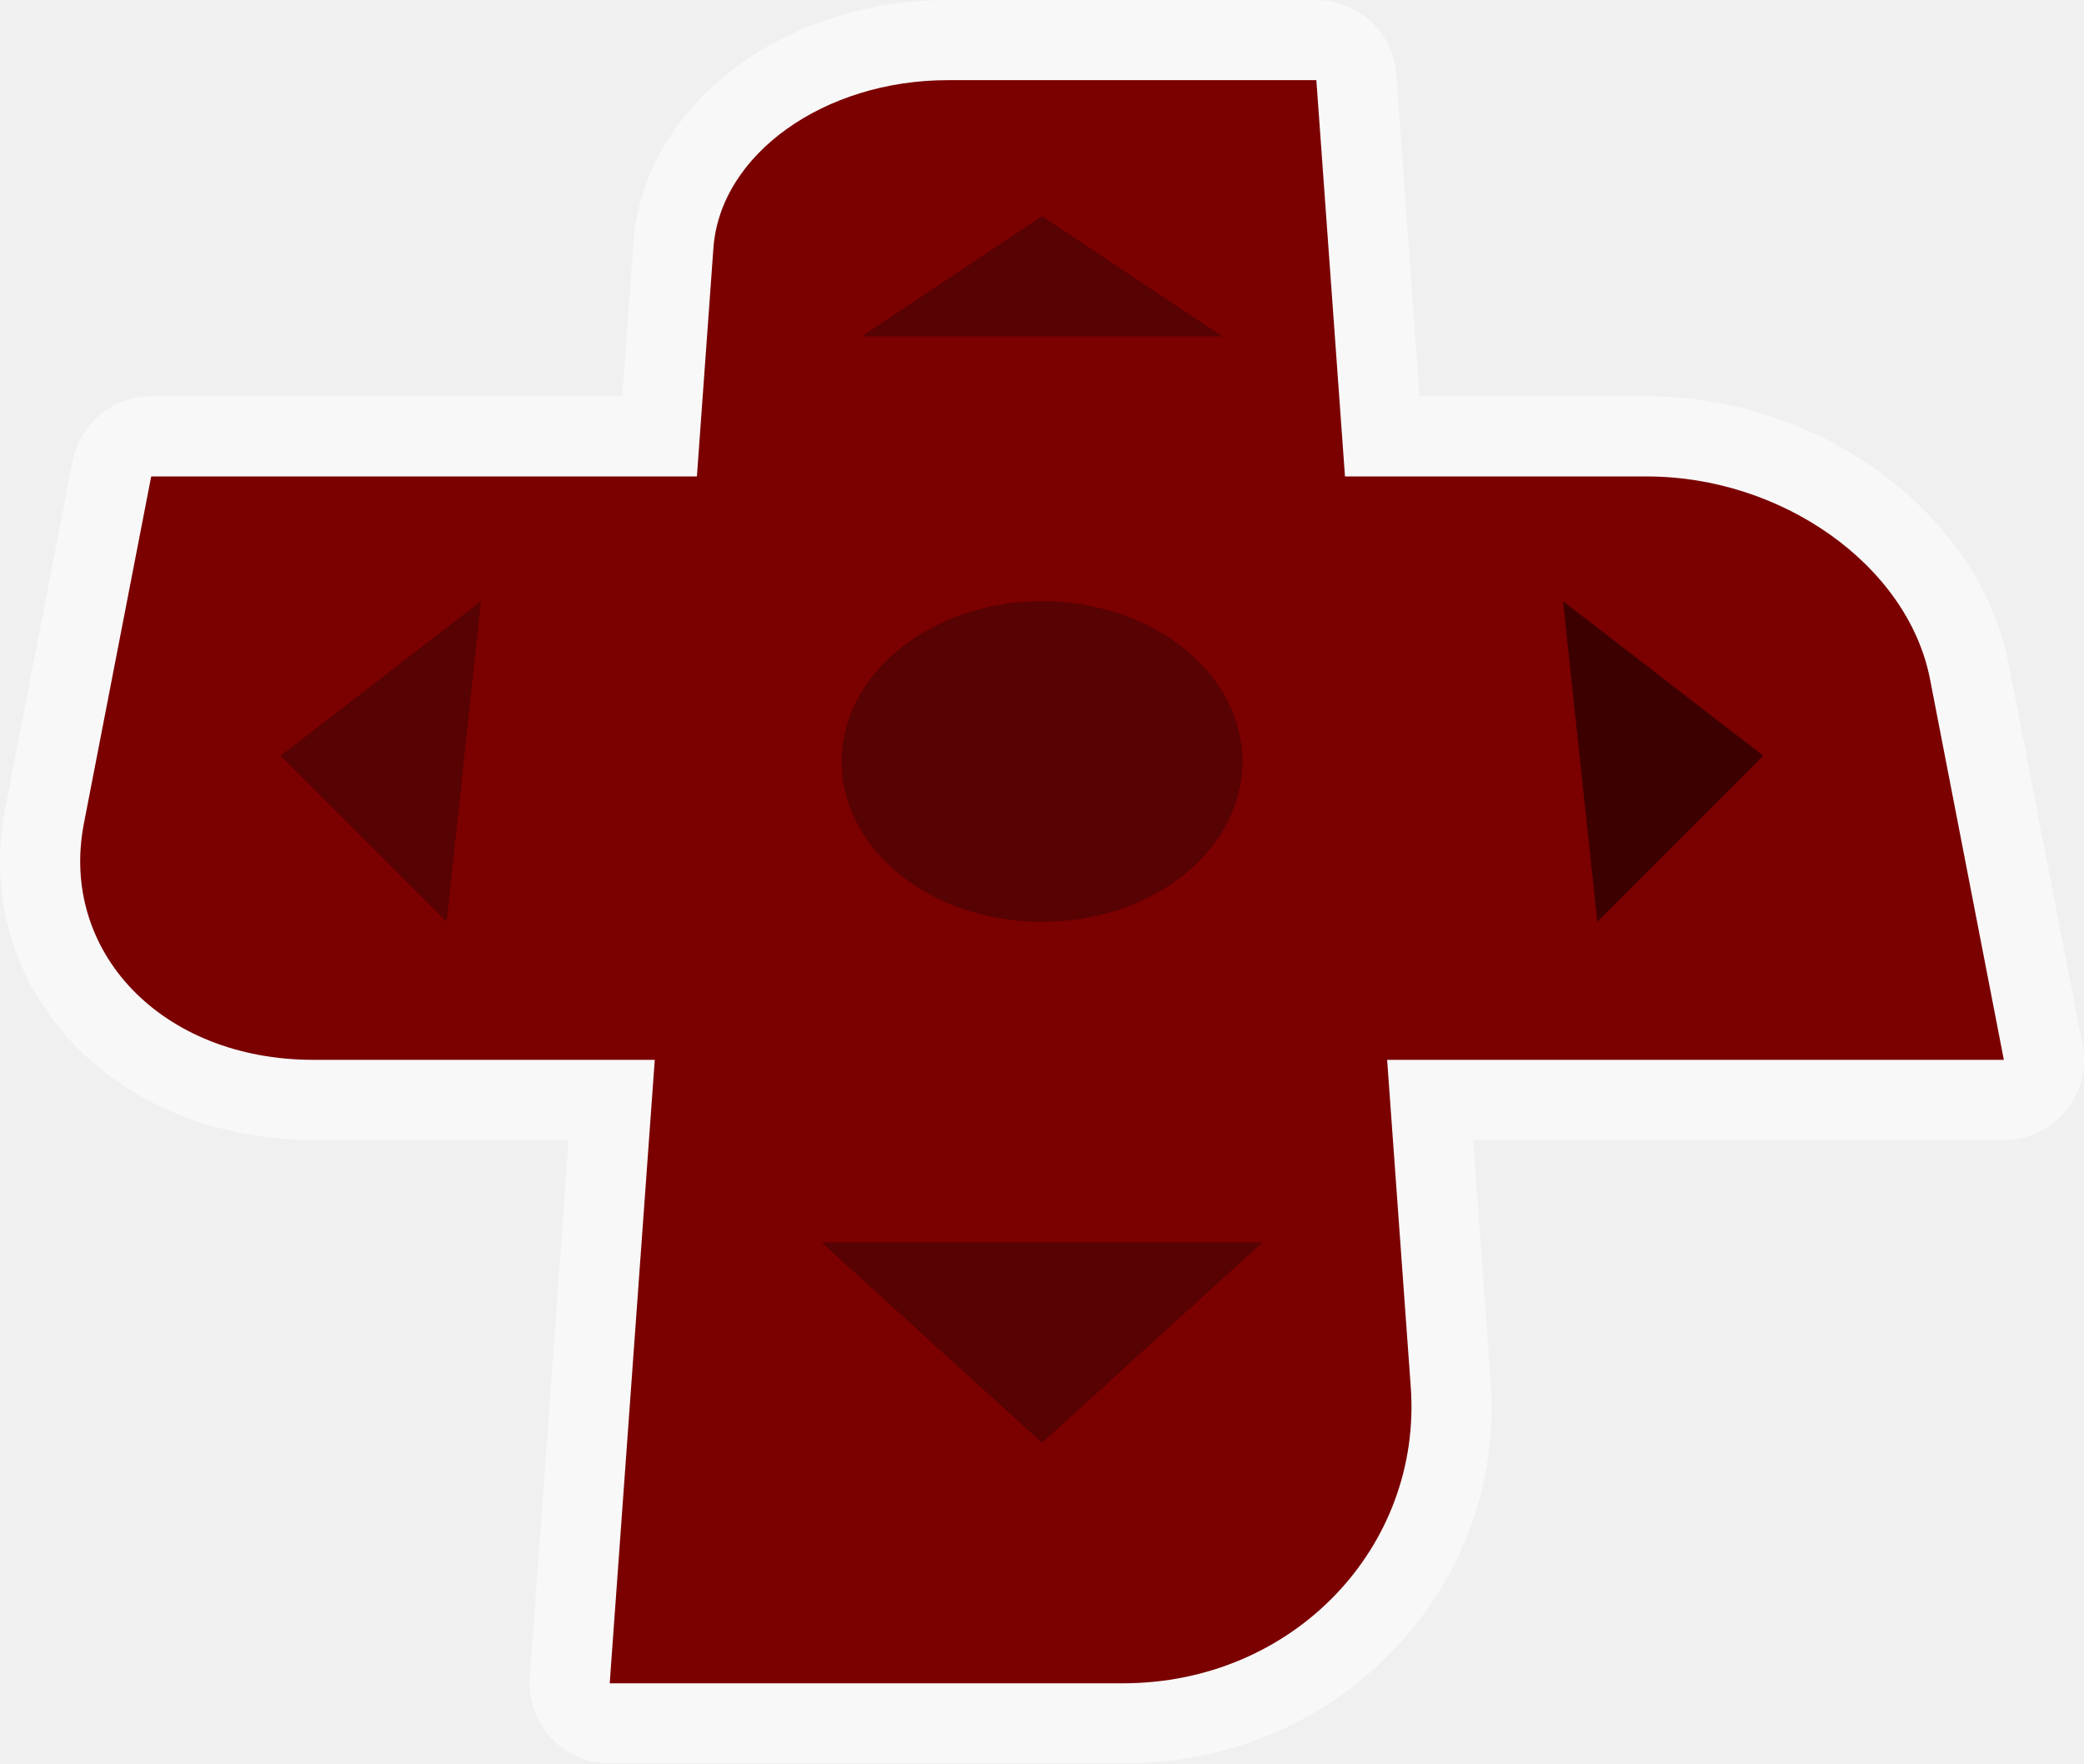
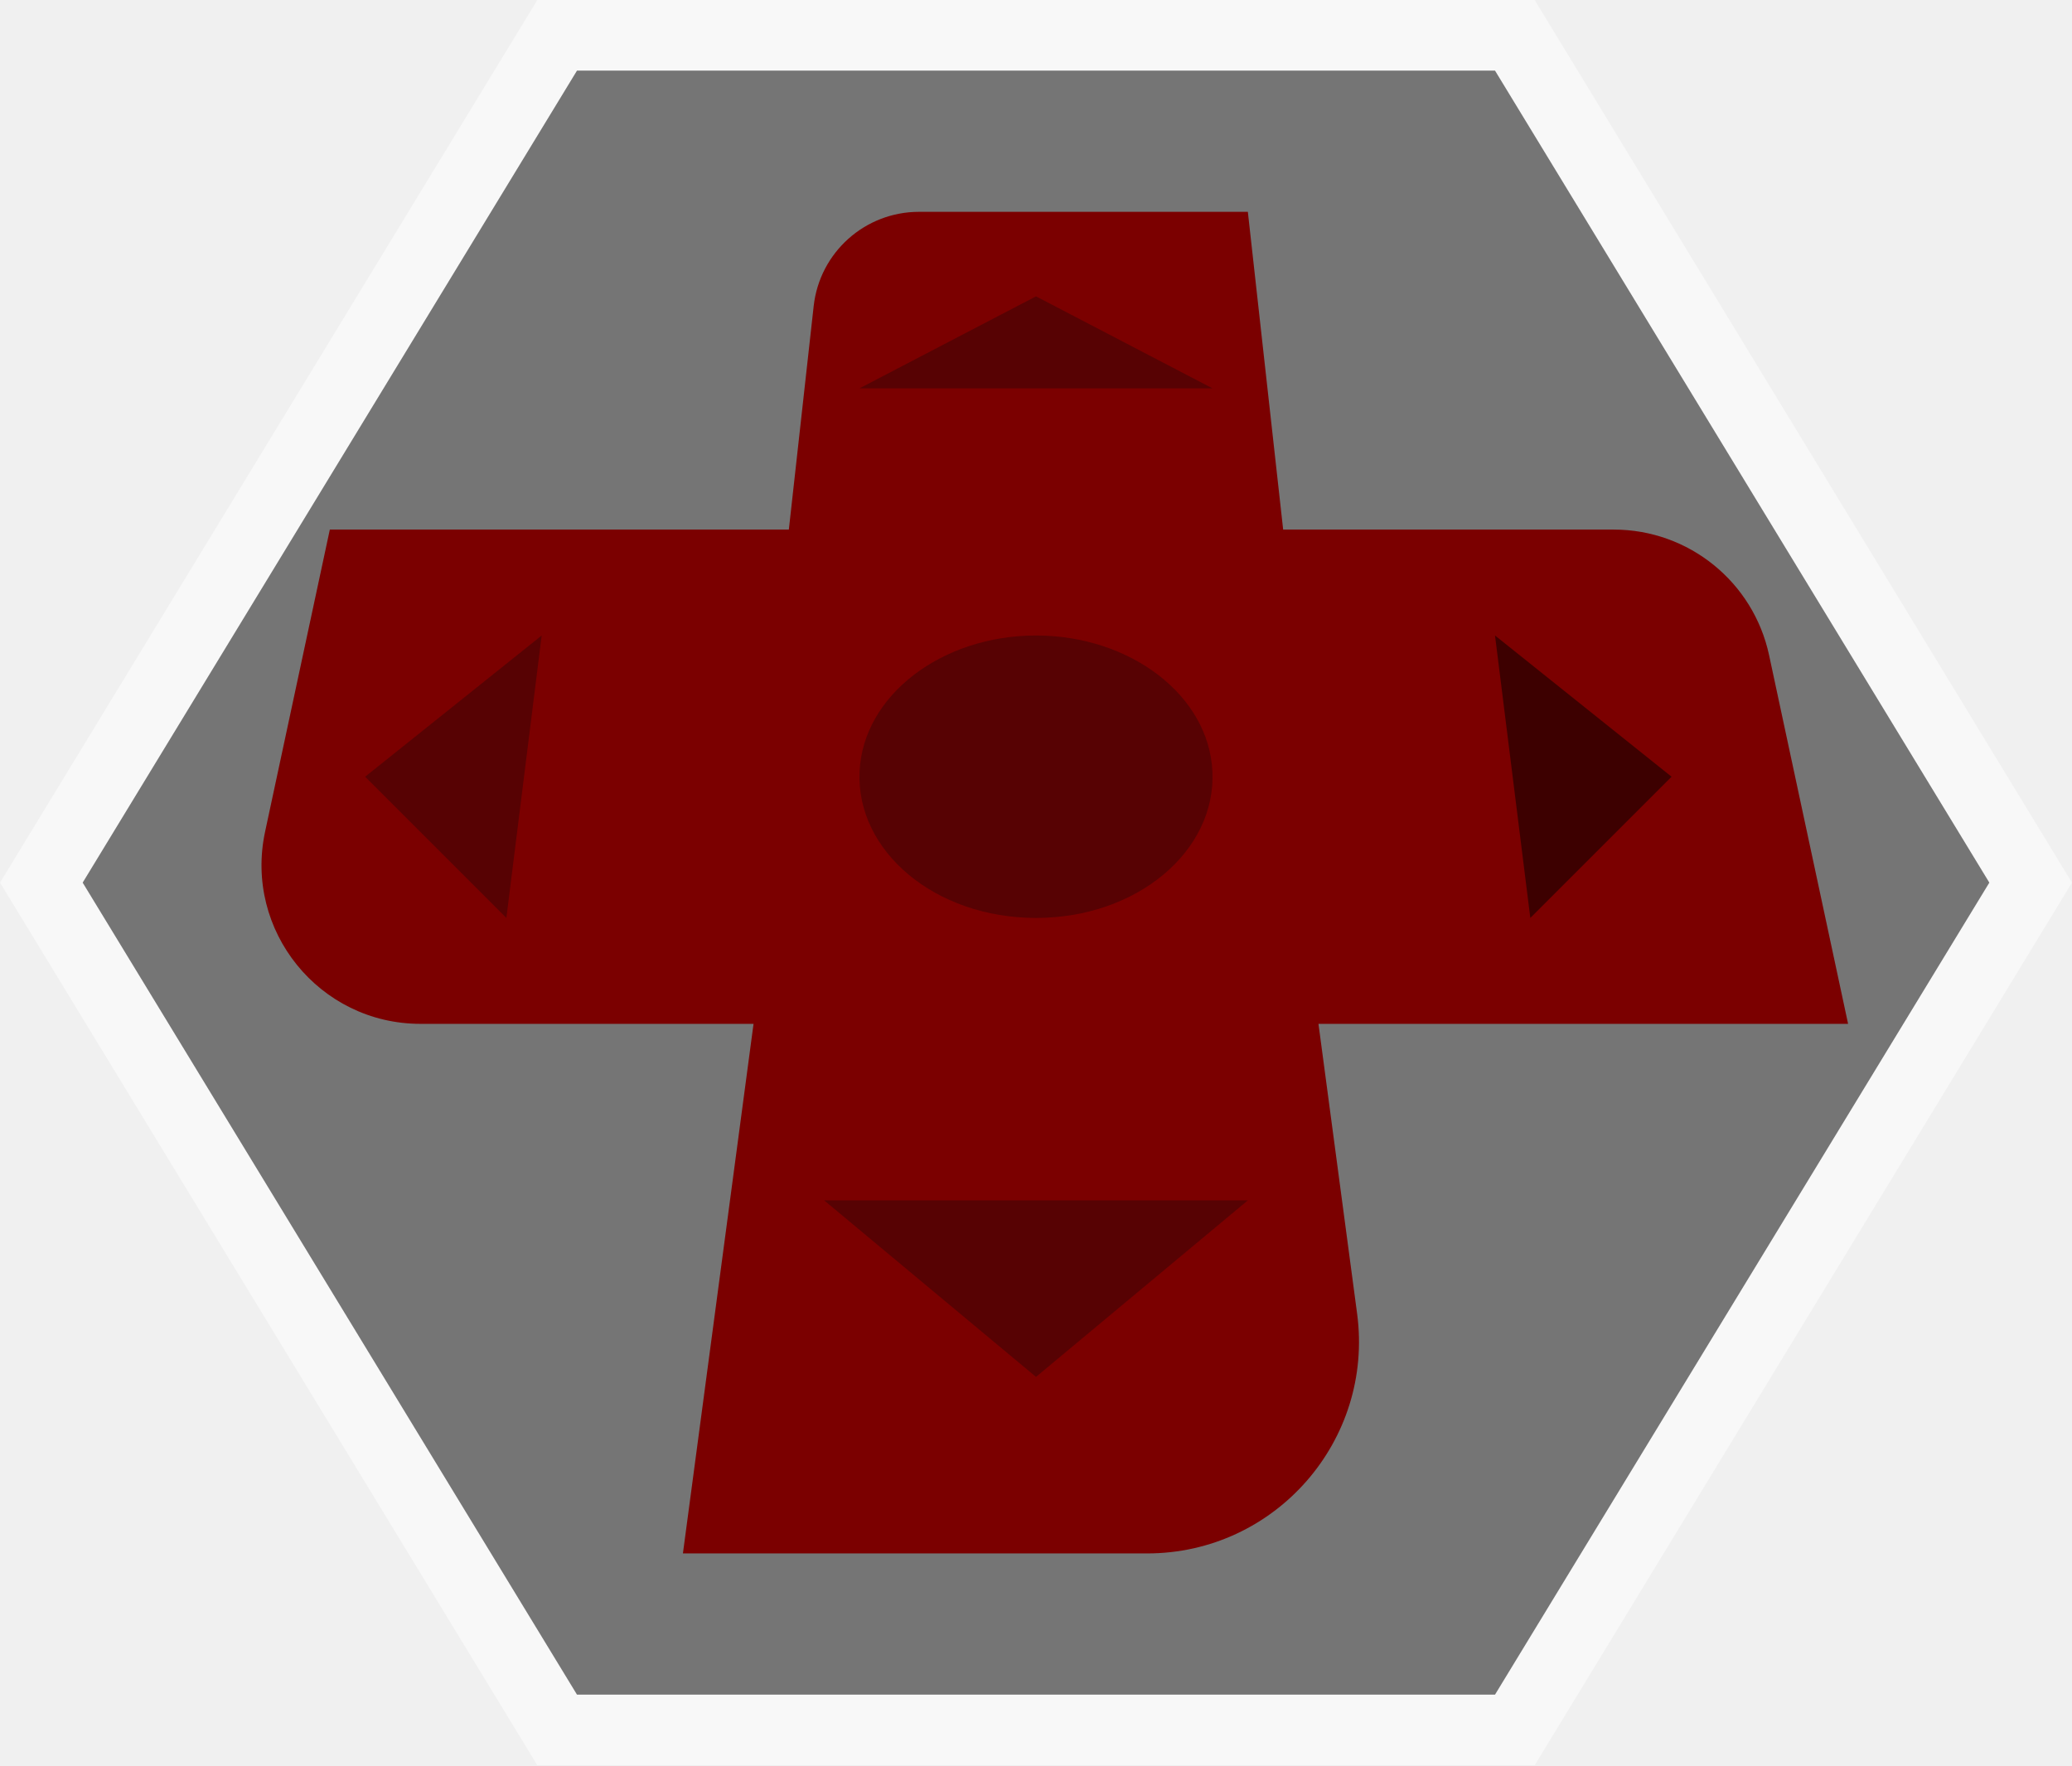
- <svg xmlns="http://www.w3.org/2000/svg" viewBox="0 0 277.34 234.667" height="234.667" width="277.34" xml:space="preserve" id="svg2" version="1.1">
+ <svg xmlns="http://www.w3.org/2000/svg" viewBox="0 0 312.974 266.667" height="266.667" width="312.974" xml:space="preserve" id="svg2" version="1.1">
  <defs id="defs6">
    <clipPath id="clipPath18" clipPathUnits="userSpaceOnUse">
      <path id="path16" d="M 0,256 H 256 V 0 H 0 Z" />
    </clipPath>
    <clipPath id="clipPath26" clipPathUnits="userSpaceOnUse">
-       <path id="path24" d="M 23.995,216 H 232 V 40 H 23.995 Z" />
+       <path id="path24" d="M 10.634,228 H 245.365 V 28 H 10.634 Z" />
+     </clipPath>
+     <clipPath id="clipPath46" clipPathUnits="userSpaceOnUse">
+       <path id="path44" d="M 0,256 H 256 V 0 H 0 Z" />
    </clipPath>
  </defs>
-   <g transform="matrix(1.333333,0,0,-1.333333,-31.9932,288)" id="g10">
+   <g transform="matrix(1.333333,0,0,-1.333333,-14.17933,304)" id="g10">
    <g id="g12">
      <g clip-path="url(#clipPath18)" id="g14">
        <g id="g20">
          <g id="g22" />
          <g id="g34">
            <g style="opacity:0.5" id="g32" clip-path="url(#clipPath26)">
-               <g id="g30" transform="translate(155.3803,216)">
-                 <path id="path28" style="fill:#ffffff;fill-opacity:1;fill-rule:nonzero;stroke:none" d="m 0,0 h -36.794 c -16.608,0 -30.384,-10.624 -31.364,-24.186 l -1.111,-15.367 h -47.025 c -3.831,0 -7.124,-2.716 -7.854,-6.477 l -6.717,-34.636 c -1.557,-8.027 0.405,-15.866 5.525,-22.073 5.785,-7.015 14.985,-11.039 25.241,-11.039 h 25.467 l -3.876,-53.645 c -0.16,-2.217 0.609,-4.399 2.122,-6.026 1.514,-1.627 3.635,-2.551 5.857,-2.551 h 51.221 c 10.629,0 20.348,4.154 27.366,11.698 6.735,7.239 10.054,16.635 9.344,26.457 l -1.739,24.067 H 68.62 c 2.388,0 4.652,1.068 6.172,2.911 1.519,1.842 2.136,4.268 1.681,6.613 l -7.364,37.973 c -2.907,14.988 -18.766,26.728 -36.104,26.728 H 10.301 L 7.979,-7.423 C 7.677,-3.24 4.195,0 0,0" />
+               <g id="g30" transform="translate(184.4961,228)">
+                 <path id="path28" style="fill:#ffffff;fill-opacity:1;fill-rule:nonzero;stroke:none" d="m 0,0 h -4.496 -104 -4.496 l -2.338,-3.84 -56,-92 -2.532,-4.16 2.532,-4.159 56,-92 2.338,-3.841 h 4.496 104 H 0 l 2.338,3.841 56,92 2.531,4.159 -2.531,4.16 -56,92 z" />
              </g>
            </g>
          </g>
        </g>
-         <g transform="translate(158.238,168.4468)" id="g36">
-           <path id="path38" style="fill:#7b0000;fill-opacity:1;fill-rule:nonzero;stroke:none" d="m 0,0 -2.858,39.553 h -36.794 c -12.246,0 -22.704,-7.338 -23.385,-16.763 L -64.684,0 h -54.468 l -6.717,-34.636 c -2.472,-12.748 7.732,-23.588 22.912,-23.588 h 34.066 l -4.496,-62.223 h 51.221 c 17.048,0 29.883,13.635 28.731,29.579 l -2.358,32.644 h 61.555 l -7.365,37.973 C 56.185,-8.846 43.58,0 30.147,0 Z" />
+       </g>
+     </g>
+     <g transform="translate(180,220)" id="g36">
+       <path id="path38" style="fill:#757575;fill-opacity:1;fill-rule:nonzero;stroke:none" d="m 0,0 h -104 l -56,-92 56,-92 H 0 l 56,92 z" />
+     </g>
+     <g id="g40">
+       <g clip-path="url(#clipPath46)" id="g42">
+         <g transform="translate(220,112)" id="g48">
+           <path id="path50" style="fill:#7b0000;fill-opacity:1;fill-rule:nonzero;stroke:none" d="M 0,0 -8.951,41.771 C -10.729,50.071 -18.063,56 -26.552,56 H -64 l -4,36 h -24 -13.259 c -6.115,0 -11.252,-4.598 -11.927,-10.675 L -120,56 h -52 l -7.334,-34.229 C -181.736,10.566 -173.194,0 -161.734,0 H -124 l -8,-60 h 40 12.588 c 14.515,0 25.708,12.784 23.789,27.172 L -60,0 Z" />
        </g>
-         <g transform="translate(68.5763,124)" id="g40">
-           <path id="path42" style="fill:#570203;fill-opacity:1;fill-rule:nonzero;stroke:none" d="M 0,0 -16.576,16.568 3.424,32 Z" />
+         <g transform="translate(68,124)" id="g52">
+           <path id="path54" style="fill:#570203;fill-opacity:1;fill-rule:nonzero;stroke:none" d="M 0,0 -16,16 4,32 Z" />
        </g>
-         <g transform="translate(128,194.4238)" id="g44">
-           <path id="path46" style="fill:#570203;fill-opacity:1;fill-rule:nonzero;stroke:none" d="M 0,0 18,-12 H -18 Z" />
+         <g transform="translate(128,194.4238)" id="g56">
+           <path id="path58" style="fill:#570203;fill-opacity:1;fill-rule:nonzero;stroke:none" d="M 0,0 20,-10.424 H -20 Z" />
        </g>
-         <g transform="translate(128,72)" id="g48">
-           <path id="path50" style="fill:#570203;fill-opacity:1;fill-rule:nonzero;stroke:none" d="M 0,0 -22,20 H 22 Z" />
+         <g transform="translate(128,72)" id="g60">
+           <path id="path62" style="fill:#570203;fill-opacity:1;fill-rule:nonzero;stroke:none" d="M 0,0 -24,20 H 24 Z" />
        </g>
-         <g transform="translate(128,124)" id="g52">
-           <path id="path54" style="fill:#570203;fill-opacity:1;fill-rule:nonzero;stroke:none" d="M 0,0 C -11.447,0 -20.391,7.57 -19.987,16.575 -19.598,25.229 -10.653,32 0,32 10.657,32 19.598,25.229 19.987,16.575 20.391,7.57 11.451,0 0,0" />
+         <g transform="translate(128,124)" id="g64">
+           <path id="path66" style="fill:#570203;fill-opacity:1;fill-rule:nonzero;stroke:none" d="M 0,0 C -11.447,0 -20.392,7.57 -19.987,16.575 -19.598,25.229 -10.653,32 0,32 10.657,32 19.598,25.229 19.986,16.575 20.392,7.57 11.451,0 0,0" />
        </g>
-         <g transform="translate(183.4236,124)" id="g56">
-           <path id="path58" style="fill:#3d0000;fill-opacity:1;fill-rule:nonzero;stroke:none" d="m 0,0 -3.424,32 20,-15.432 z" />
+         <g transform="translate(184,124)" id="g68">
+           <path id="path70" style="fill:#3d0000;fill-opacity:1;fill-rule:nonzero;stroke:none" d="M 0,0 -4,32 16,16 Z" />
        </g>
      </g>
    </g>
  </g>
</svg>
